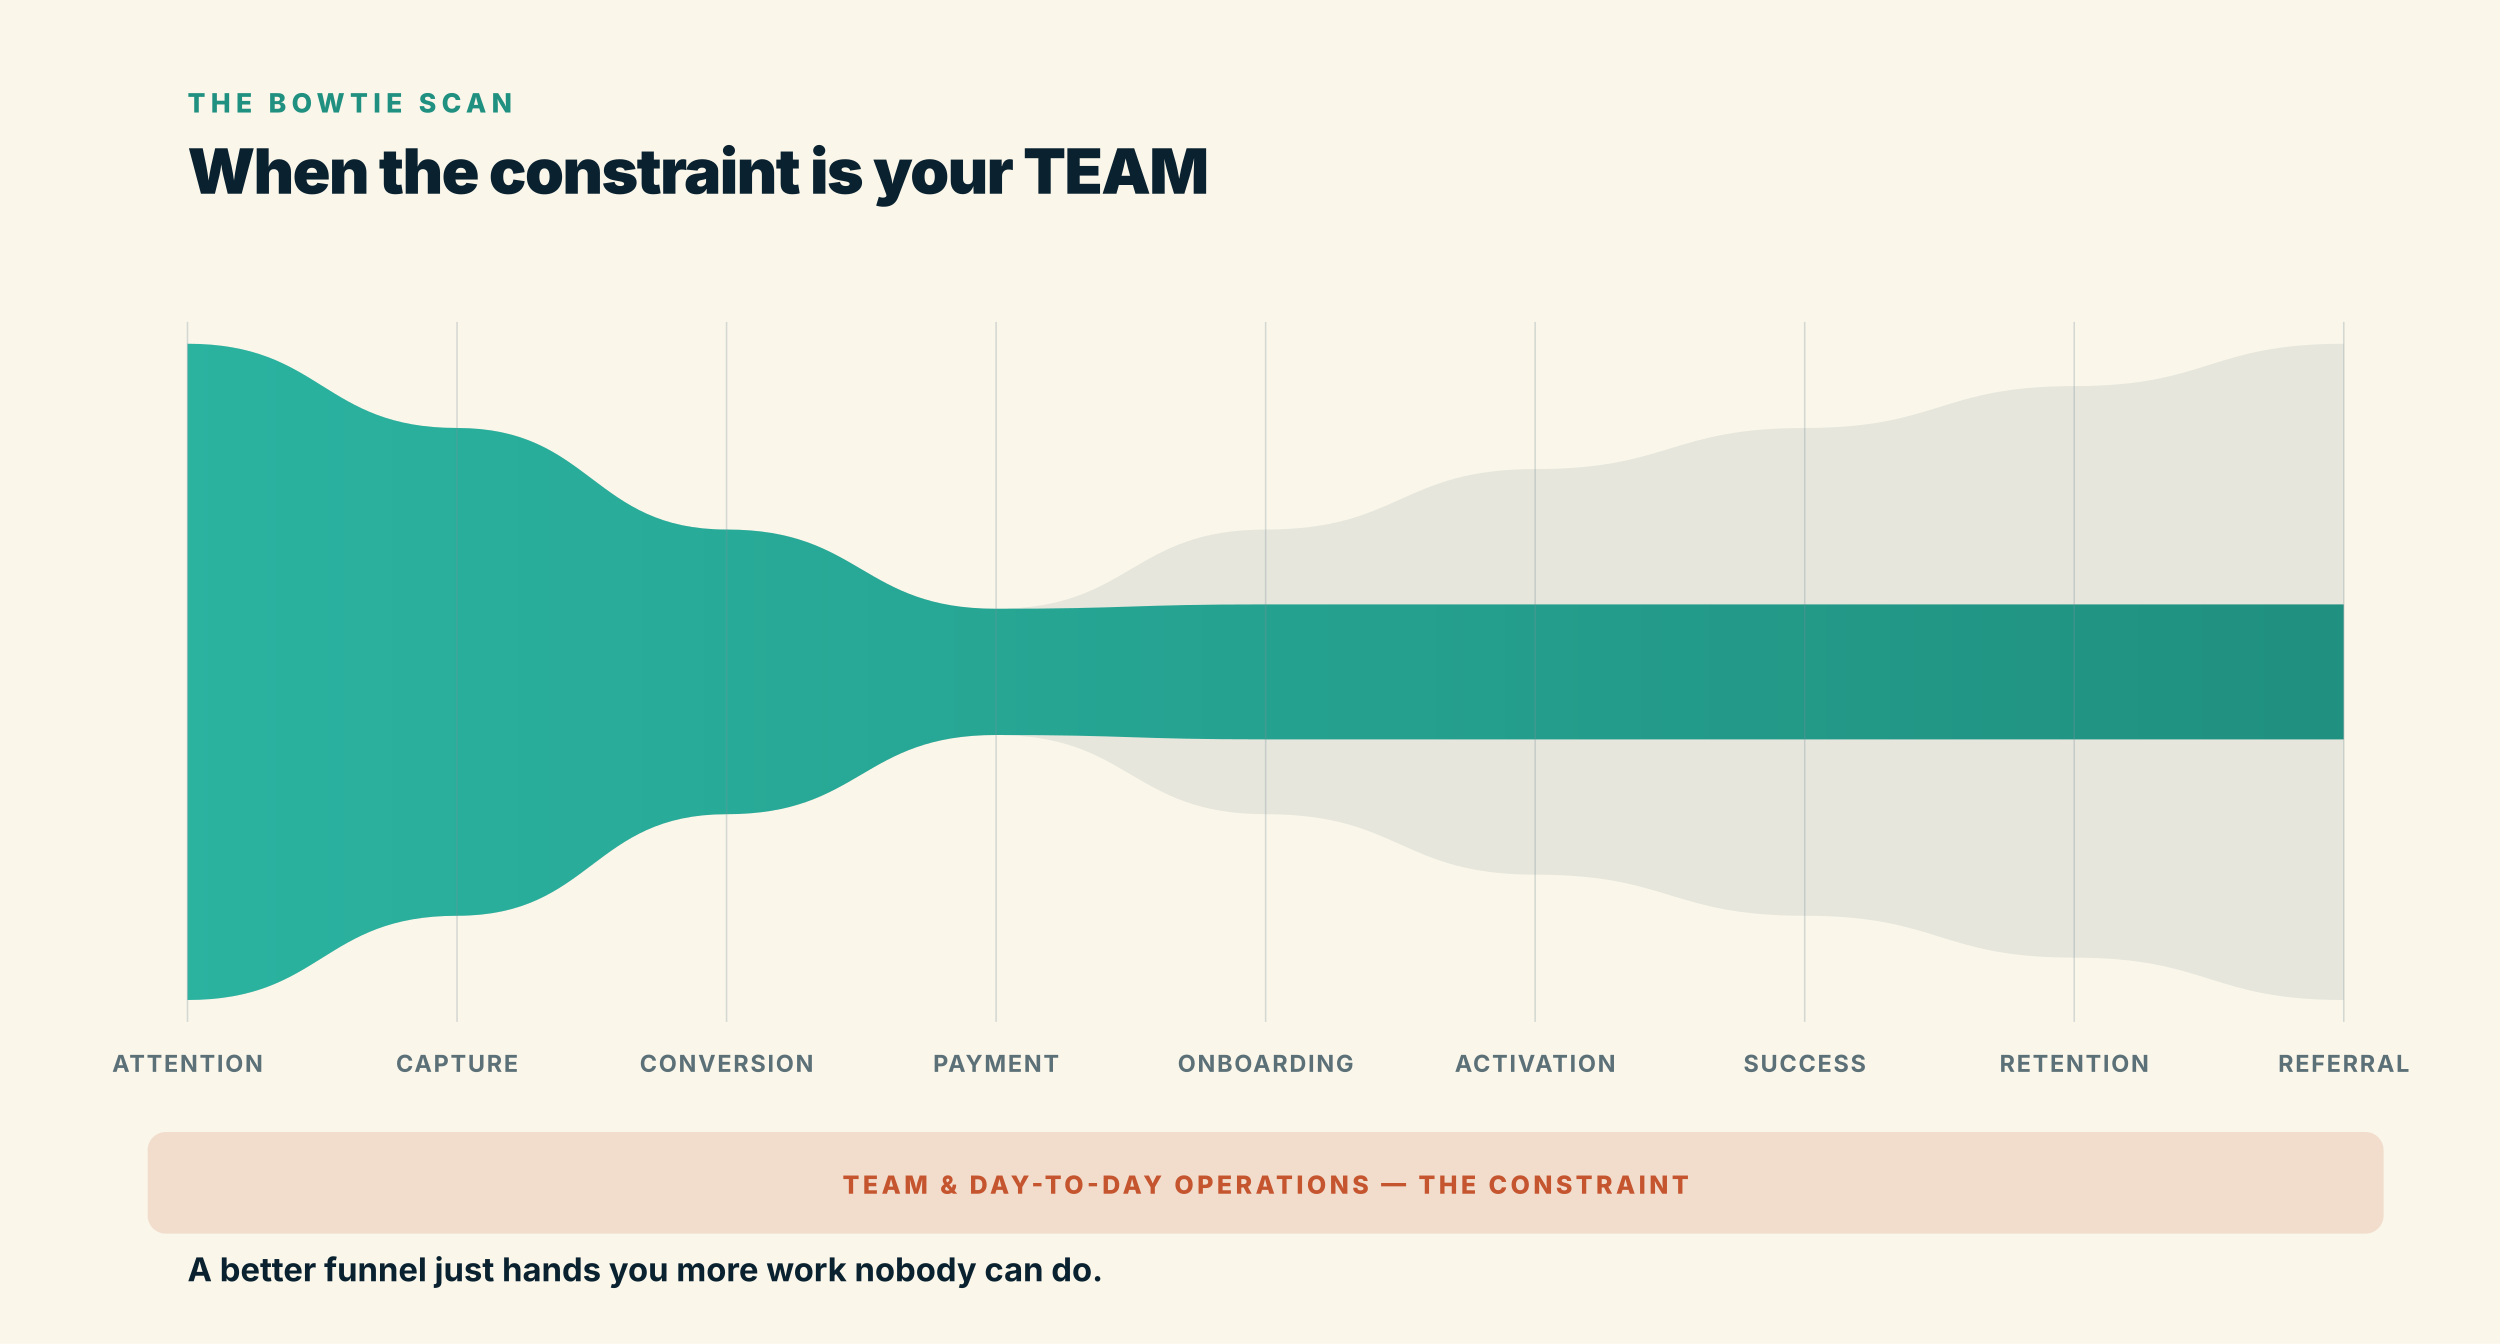
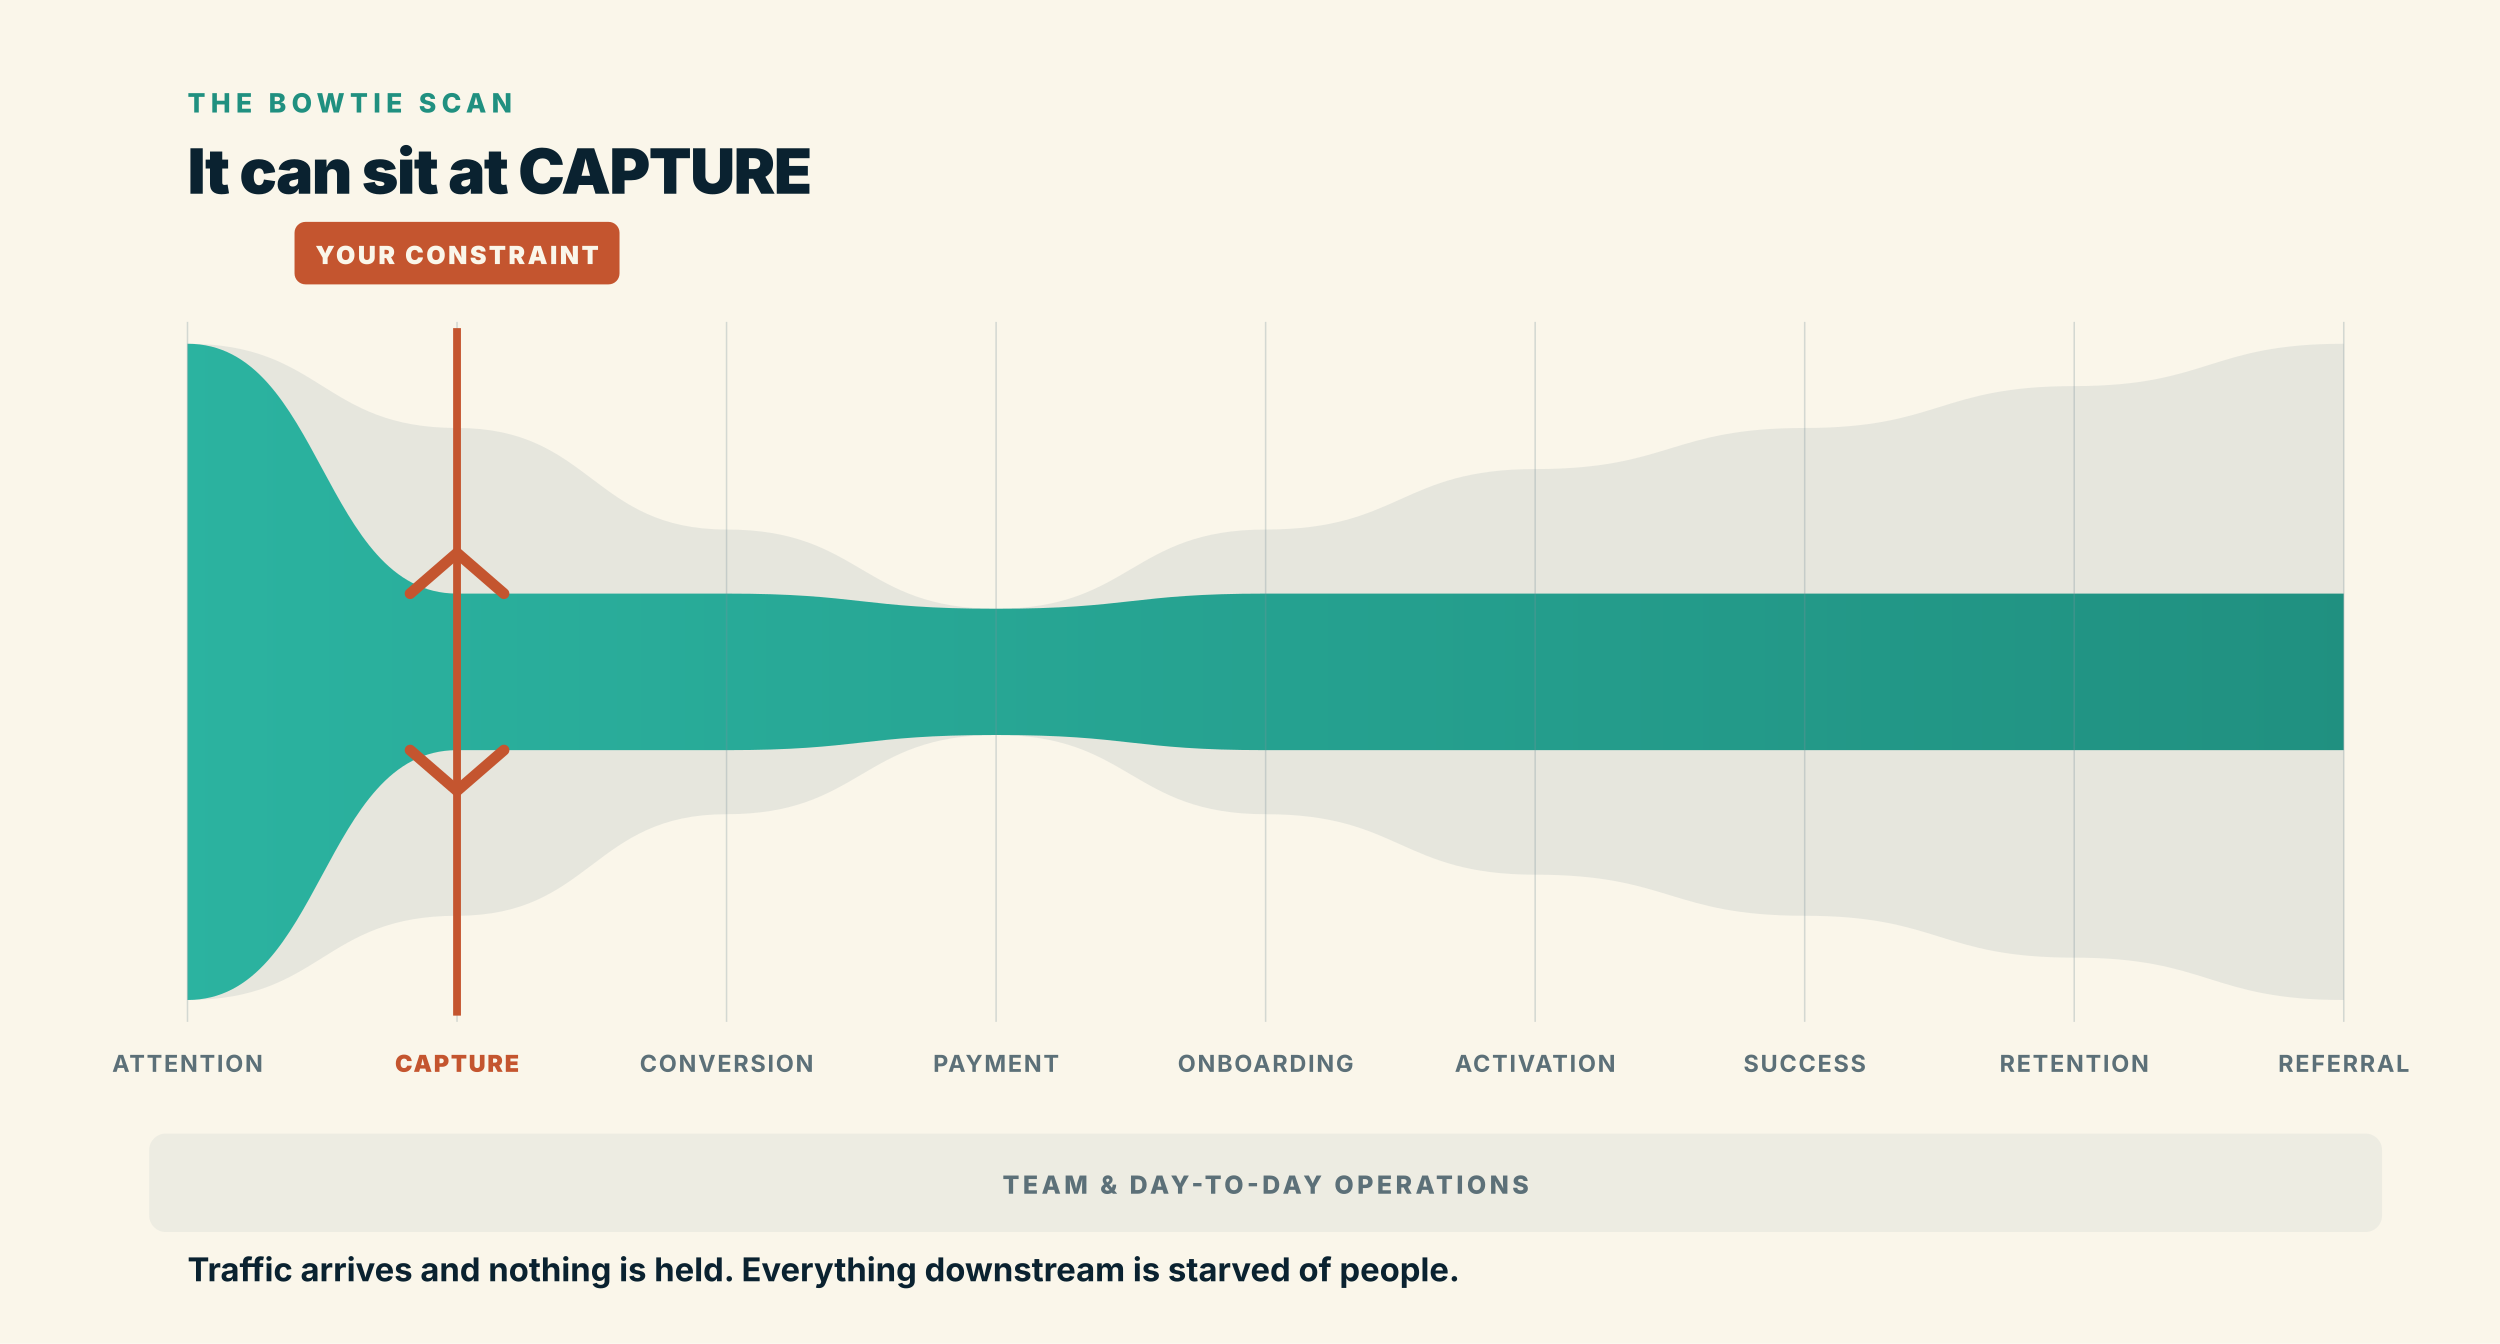
<svg xmlns="http://www.w3.org/2000/svg" viewBox="0 0 1600 860" width="1600" height="860" font-family="Inter, ui-sans-serif, system-ui, sans-serif">
  <rect width="1600" height="860" fill="#FAF6EA" />
  <path d="M 120.0 220.0 C 206.2 220.0 206.2 273.9 292.5 273.9 C 378.8 273.9 378.8 338.9 465.0 338.9 C 551.2 338.9 551.2 389.6 637.5 389.6 C 723.8 389.6 723.8 338.9 810.0 338.9 C 896.2 338.9 896.2 300.2 982.5 300.2 C 1068.8 300.2 1068.8 273.9 1155.0 273.9 C 1241.2 273.9 1241.2 247.1 1327.5 247.1 C 1413.8 247.1 1413.8 220.0 1500.0 220.0 L 1500.0 640.0 C 1413.8 640.0 1413.8 612.9 1327.5 612.9 C 1241.2 612.9 1241.2 586.1 1155.0 586.1 C 1068.8 586.1 1068.8 559.8 982.5 559.8 C 896.2 559.8 896.2 521.1 810.0 521.1 C 723.8 521.1 723.8 470.4 637.5 470.4 C 551.2 470.4 551.2 521.1 465.0 521.1 C 378.8 521.1 378.8 586.1 292.5 586.1 C 206.2 586.1 206.2 640.0 120.0 640.0 Z" fill="#7A9199" opacity="0.16" />
  <defs>
    <linearGradient id="g" x1="0" y1="0" x2="1" y2="0">
      <stop offset="0%" stop-color="#2BB3A0" />
      <stop offset="100%" stop-color="#209080" />
    </linearGradient>
  </defs>
-   <path d="M 120.0 220.0 C 206.2 220.0 206.2 273.9 292.5 273.9 C 378.8 273.9 378.8 338.9 465.0 338.9 C 551.2 338.9 551.2 389.6 637.5 389.6 C 723.8 389.6 723.8 386.8 810.0 386.8 C 896.2 386.8 896.2 386.8 982.5 386.8 C 1068.8 386.8 1068.8 386.8 1155.0 386.8 C 1241.2 386.8 1241.2 386.8 1327.5 386.8 C 1413.8 386.8 1413.8 386.8 1500.0 386.8 L 1500.0 473.2 C 1413.8 473.2 1413.8 473.2 1327.5 473.2 C 1241.2 473.2 1241.2 473.2 1155.0 473.2 C 1068.8 473.2 1068.8 473.2 982.5 473.2 C 896.2 473.2 896.2 473.2 810.0 473.2 C 723.8 473.2 723.8 470.4 637.5 470.4 C 551.2 470.4 551.2 521.1 465.0 521.1 C 378.8 521.1 378.8 586.1 292.5 586.1 C 206.2 586.1 206.2 640.0 120.0 640.0 Z" fill="url(#g)" />
+   <path d="M 120.0 220.0 C 206.2 220.0 206.2 379.9 292.5 379.9 C 378.8 379.9 378.8 379.9 465.0 379.9 C 551.2 379.9 551.2 389.6 637.5 389.6 C 723.8 389.6 723.8 379.9 810.0 379.9 C 896.2 379.9 896.2 379.9 982.5 379.9 C 1068.8 379.9 1068.8 379.9 1155.0 379.9 C 1241.2 379.9 1241.2 379.9 1327.5 379.9 C 1413.8 379.9 1413.8 379.9 1500.0 379.9 L 1500.0 480.1 C 1413.8 480.1 1413.8 480.1 1327.5 480.1 C 1241.2 480.1 1241.2 480.1 1155.0 480.1 C 1068.8 480.1 1068.8 480.1 982.5 480.1 C 896.2 480.1 896.2 480.1 810.0 480.1 C 723.8 480.1 723.8 470.4 637.5 470.4 C 551.2 470.4 551.2 480.1 465.0 480.1 C 378.8 480.1 378.8 480.1 292.5 480.1 C 206.2 480.1 206.2 640.0 120.0 640.0 Z" fill="url(#g)" />
  <text x="120" y="72" font-size="17" font-weight="800" letter-spacing="3.4" fill="#209080">THE BOWTIE SCAN</text>
-   <text x="120" y="124" font-size="40" font-weight="900" fill="#0A2230" letter-spacing="-1">When the constraint is your TEAM</text>
+   <text x="120" y="124" font-size="40" font-weight="900" fill="#0A2230" letter-spacing="-1">It can sit at CAPTURE</text>
  <line x1="120.0" y1="206.0" x2="120.0" y2="654.0" stroke="#7A9199" stroke-width="1" opacity="0.30" />
  <text x="120.0" y="686" font-size="15" font-weight="700" fill="#5C7078" text-anchor="middle" letter-spacing="1.1">ATTENTION</text>
  <line x1="292.5" y1="206.0" x2="292.5" y2="654.0" stroke="#7A9199" stroke-width="1" opacity="0.30" />
-   <text x="292.5" y="686" font-size="15" font-weight="700" fill="#5C7078" text-anchor="middle" letter-spacing="1.1">CAPTURE</text>
+   <text x="292.5" y="686" font-size="15" font-weight="900" fill="#C4552F" text-anchor="middle" letter-spacing="1.1">CAPTURE</text>
  <line x1="465.0" y1="206.0" x2="465.0" y2="654.0" stroke="#7A9199" stroke-width="1" opacity="0.30" />
  <text x="465.0" y="686" font-size="15" font-weight="700" fill="#5C7078" text-anchor="middle" letter-spacing="1.1">CONVERSION</text>
  <line x1="637.5" y1="206.0" x2="637.5" y2="654.0" stroke="#7A9199" stroke-width="1" opacity="0.30" />
  <text x="637.5" y="686" font-size="15" font-weight="700" fill="#5C7078" text-anchor="middle" letter-spacing="1.1">PAYMENT</text>
  <line x1="810.0" y1="206.0" x2="810.0" y2="654.0" stroke="#7A9199" stroke-width="1" opacity="0.30" />
  <text x="810.0" y="686" font-size="15" font-weight="700" fill="#5C7078" text-anchor="middle" letter-spacing="1.1">ONBOARDING</text>
  <line x1="982.5" y1="206.0" x2="982.5" y2="654.0" stroke="#7A9199" stroke-width="1" opacity="0.30" />
  <text x="982.5" y="686" font-size="15" font-weight="700" fill="#5C7078" text-anchor="middle" letter-spacing="1.1">ACTIVATION</text>
  <line x1="1155.0" y1="206.0" x2="1155.0" y2="654.0" stroke="#7A9199" stroke-width="1" opacity="0.30" />
  <text x="1155.0" y="686" font-size="15" font-weight="700" fill="#5C7078" text-anchor="middle" letter-spacing="1.1">SUCCESS</text>
  <line x1="1327.5" y1="206.0" x2="1327.5" y2="654.0" stroke="#7A9199" stroke-width="1" opacity="0.30" />
  <text x="1327.5" y="686" font-size="15" font-weight="700" fill="#5C7078" text-anchor="middle" letter-spacing="1.1">RETENTION</text>
  <line x1="1500.0" y1="206.0" x2="1500.0" y2="654.0" stroke="#7A9199" stroke-width="1" opacity="0.30" />
  <text x="1500.0" y="686" font-size="15" font-weight="700" fill="#5C7078" text-anchor="middle" letter-spacing="1.1">REFERRAL</text>
-   <rect x="96" y="726" width="1428" height="62" rx="10" fill="#C4552F" opacity="0.16" stroke="#C4552F" stroke-width="3" />
-   <text x="810.0" y="764" font-size="16" font-weight="800" fill="#C4552F" text-anchor="middle" letter-spacing="2.2">TEAM &amp; DAY-TO-DAY OPERATIONS — THE CONSTRAINT</text>
-   <text x="120" y="820" font-size="21" font-weight="700" fill="#0A2230">A better funnel just hands you more work nobody can do.</text>
+   <line x1="292.5" y1="210.0" x2="292.5" y2="650.0" stroke="#C4552F" stroke-width="5" />
+   <path d="M 262.5 379.9 L 292.5 353.9 L 322.5 379.9" fill="none" stroke="#C4552F" stroke-width="7" stroke-linecap="round" stroke-linejoin="round" />
+   <path d="M 262.5 480.1 L 292.5 506.1 L 322.5 480.1" fill="none" stroke="#C4552F" stroke-width="7" stroke-linecap="round" stroke-linejoin="round" />
+   <rect x="188.5" y="142.0" width="208" height="40" rx="7" fill="#C4552F" />
+   <text x="292.5" y="169.0" font-size="16" font-weight="900" fill="#FAF6EA" text-anchor="middle" letter-spacing="1.6">YOUR CONSTRAINT</text>
+   <rect x="96" y="726" width="1428" height="62" rx="10" fill="#7A9199" opacity="0.1" stroke="#7A9199" stroke-width="1" />
+   <text x="810.0" y="764" font-size="16" font-weight="800" fill="#5C7078" text-anchor="middle" letter-spacing="2.2">TEAM &amp; DAY-TO-DAY OPERATIONS</text>
+   <text x="120" y="820" font-size="21" font-weight="700" fill="#0A2230">Traffic arrives and nothing is held. Everything downstream is starved of people.</text>
</svg>
